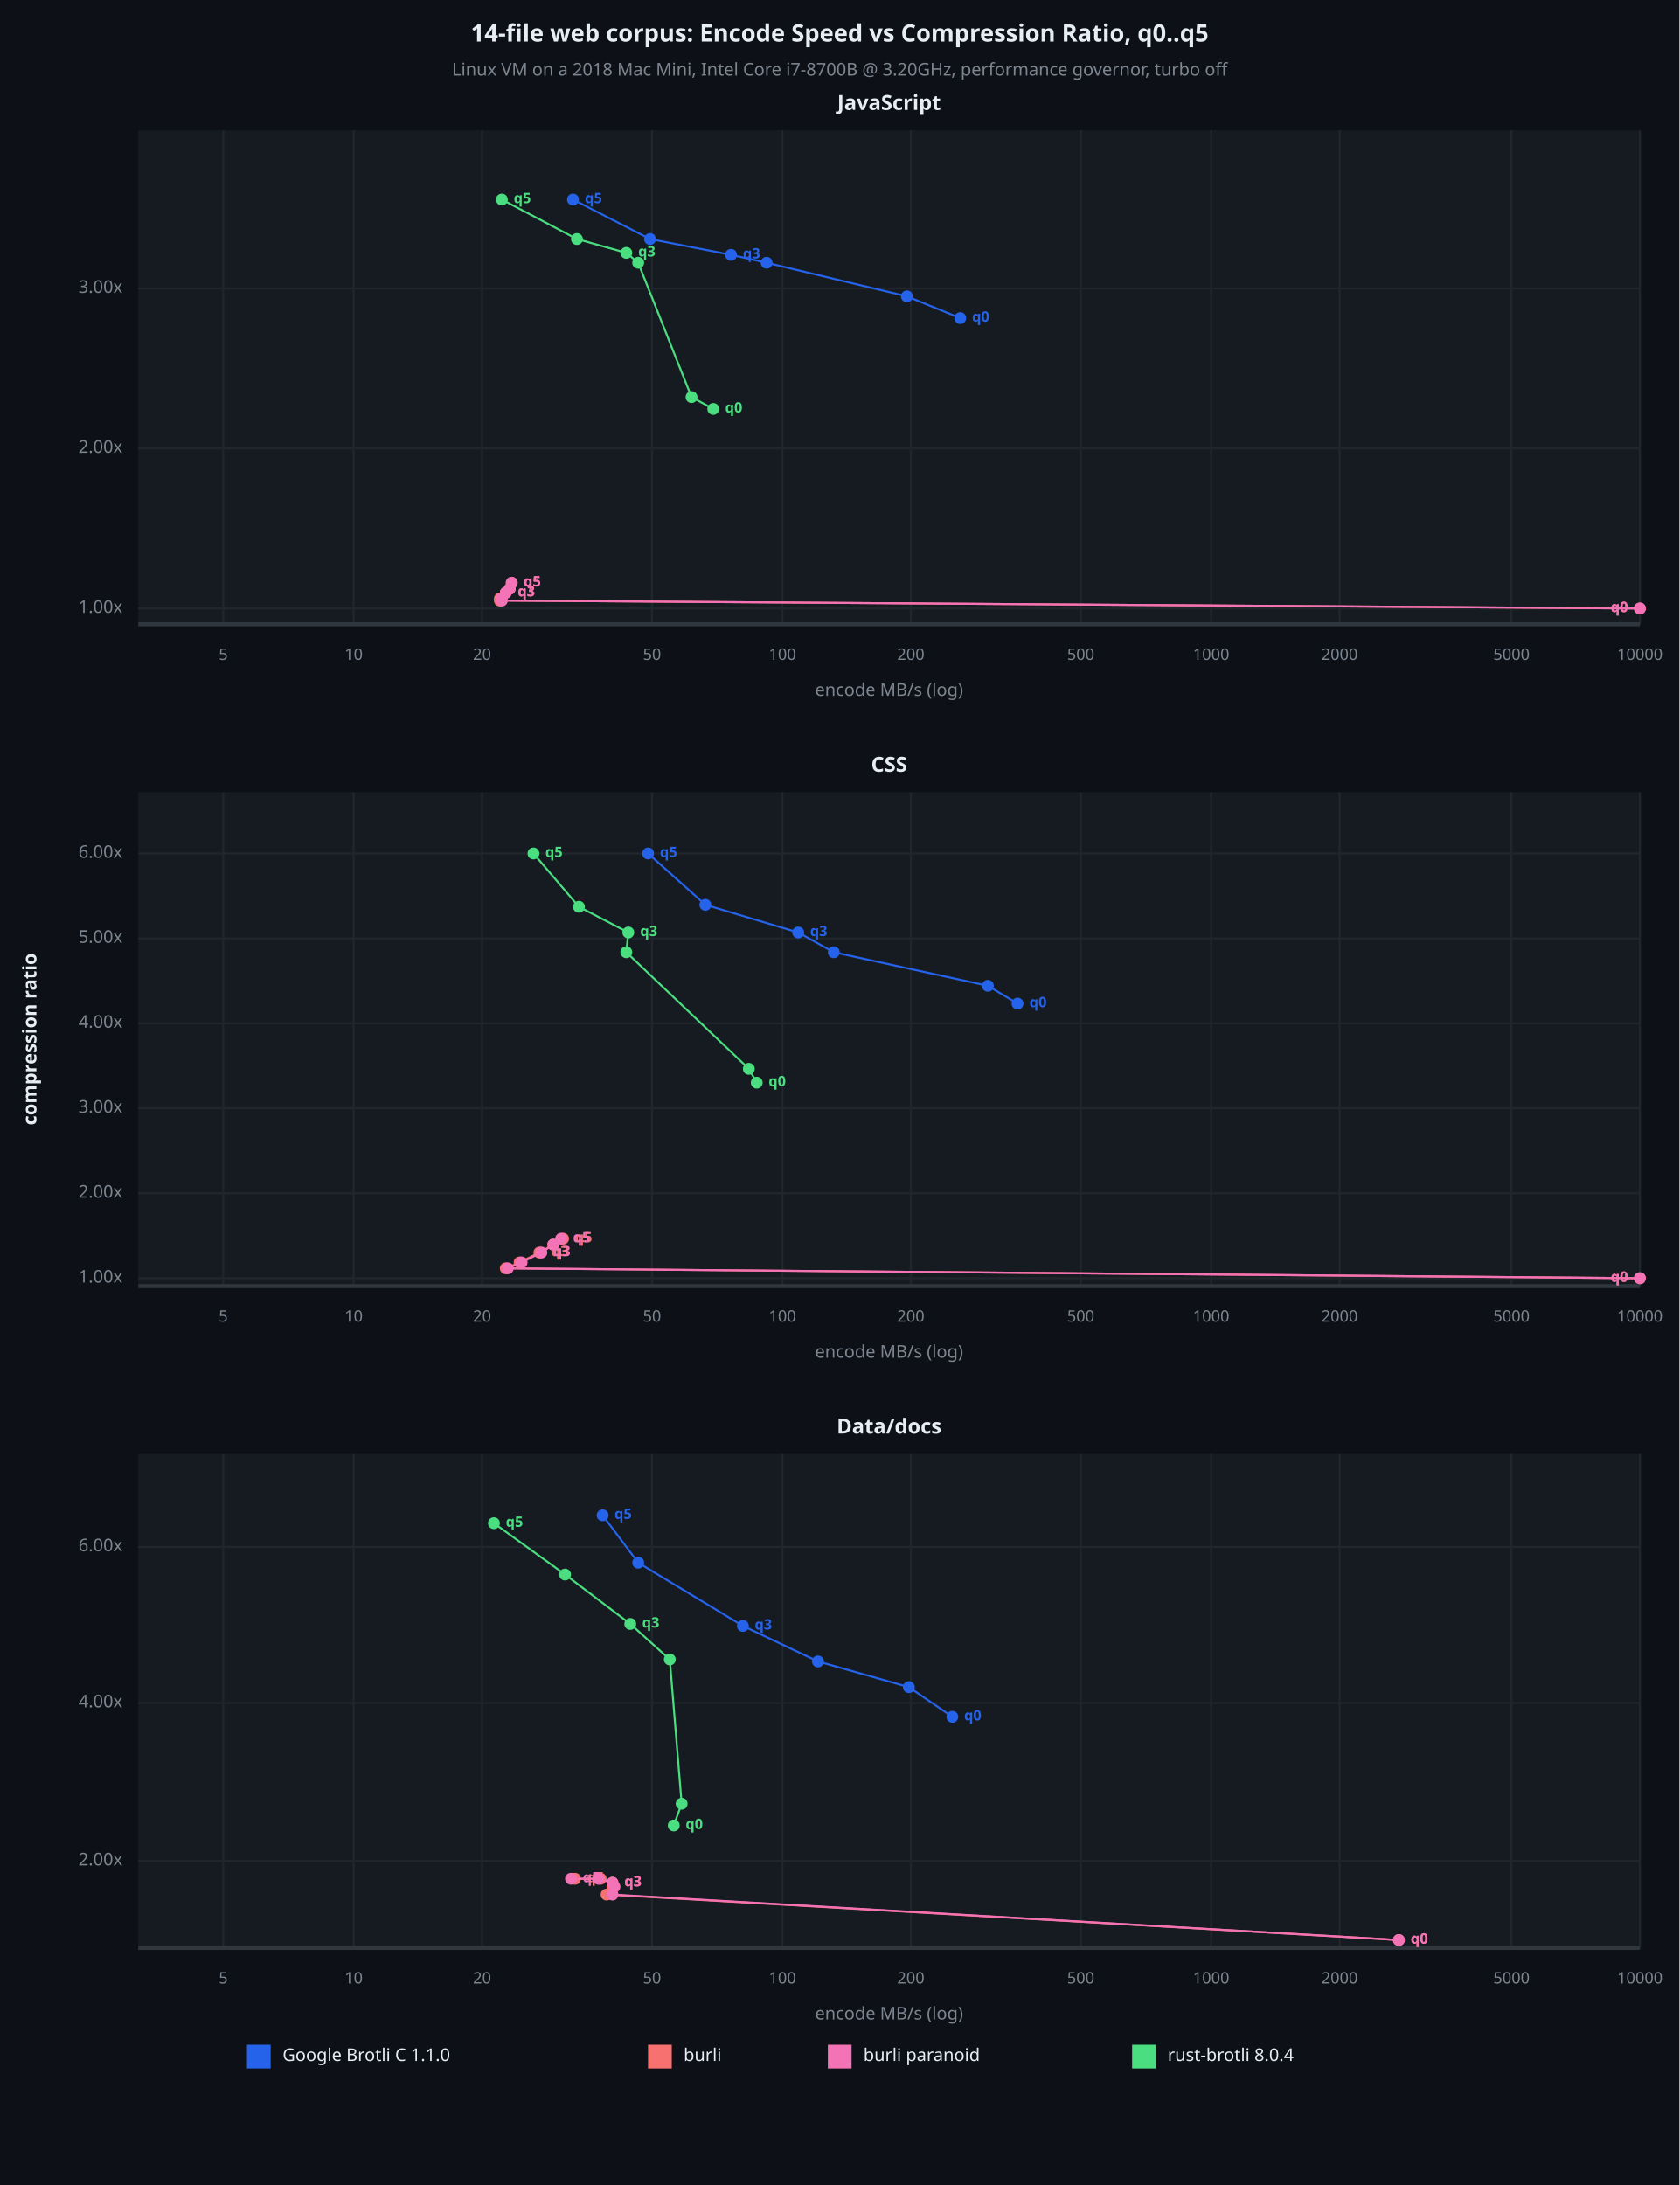
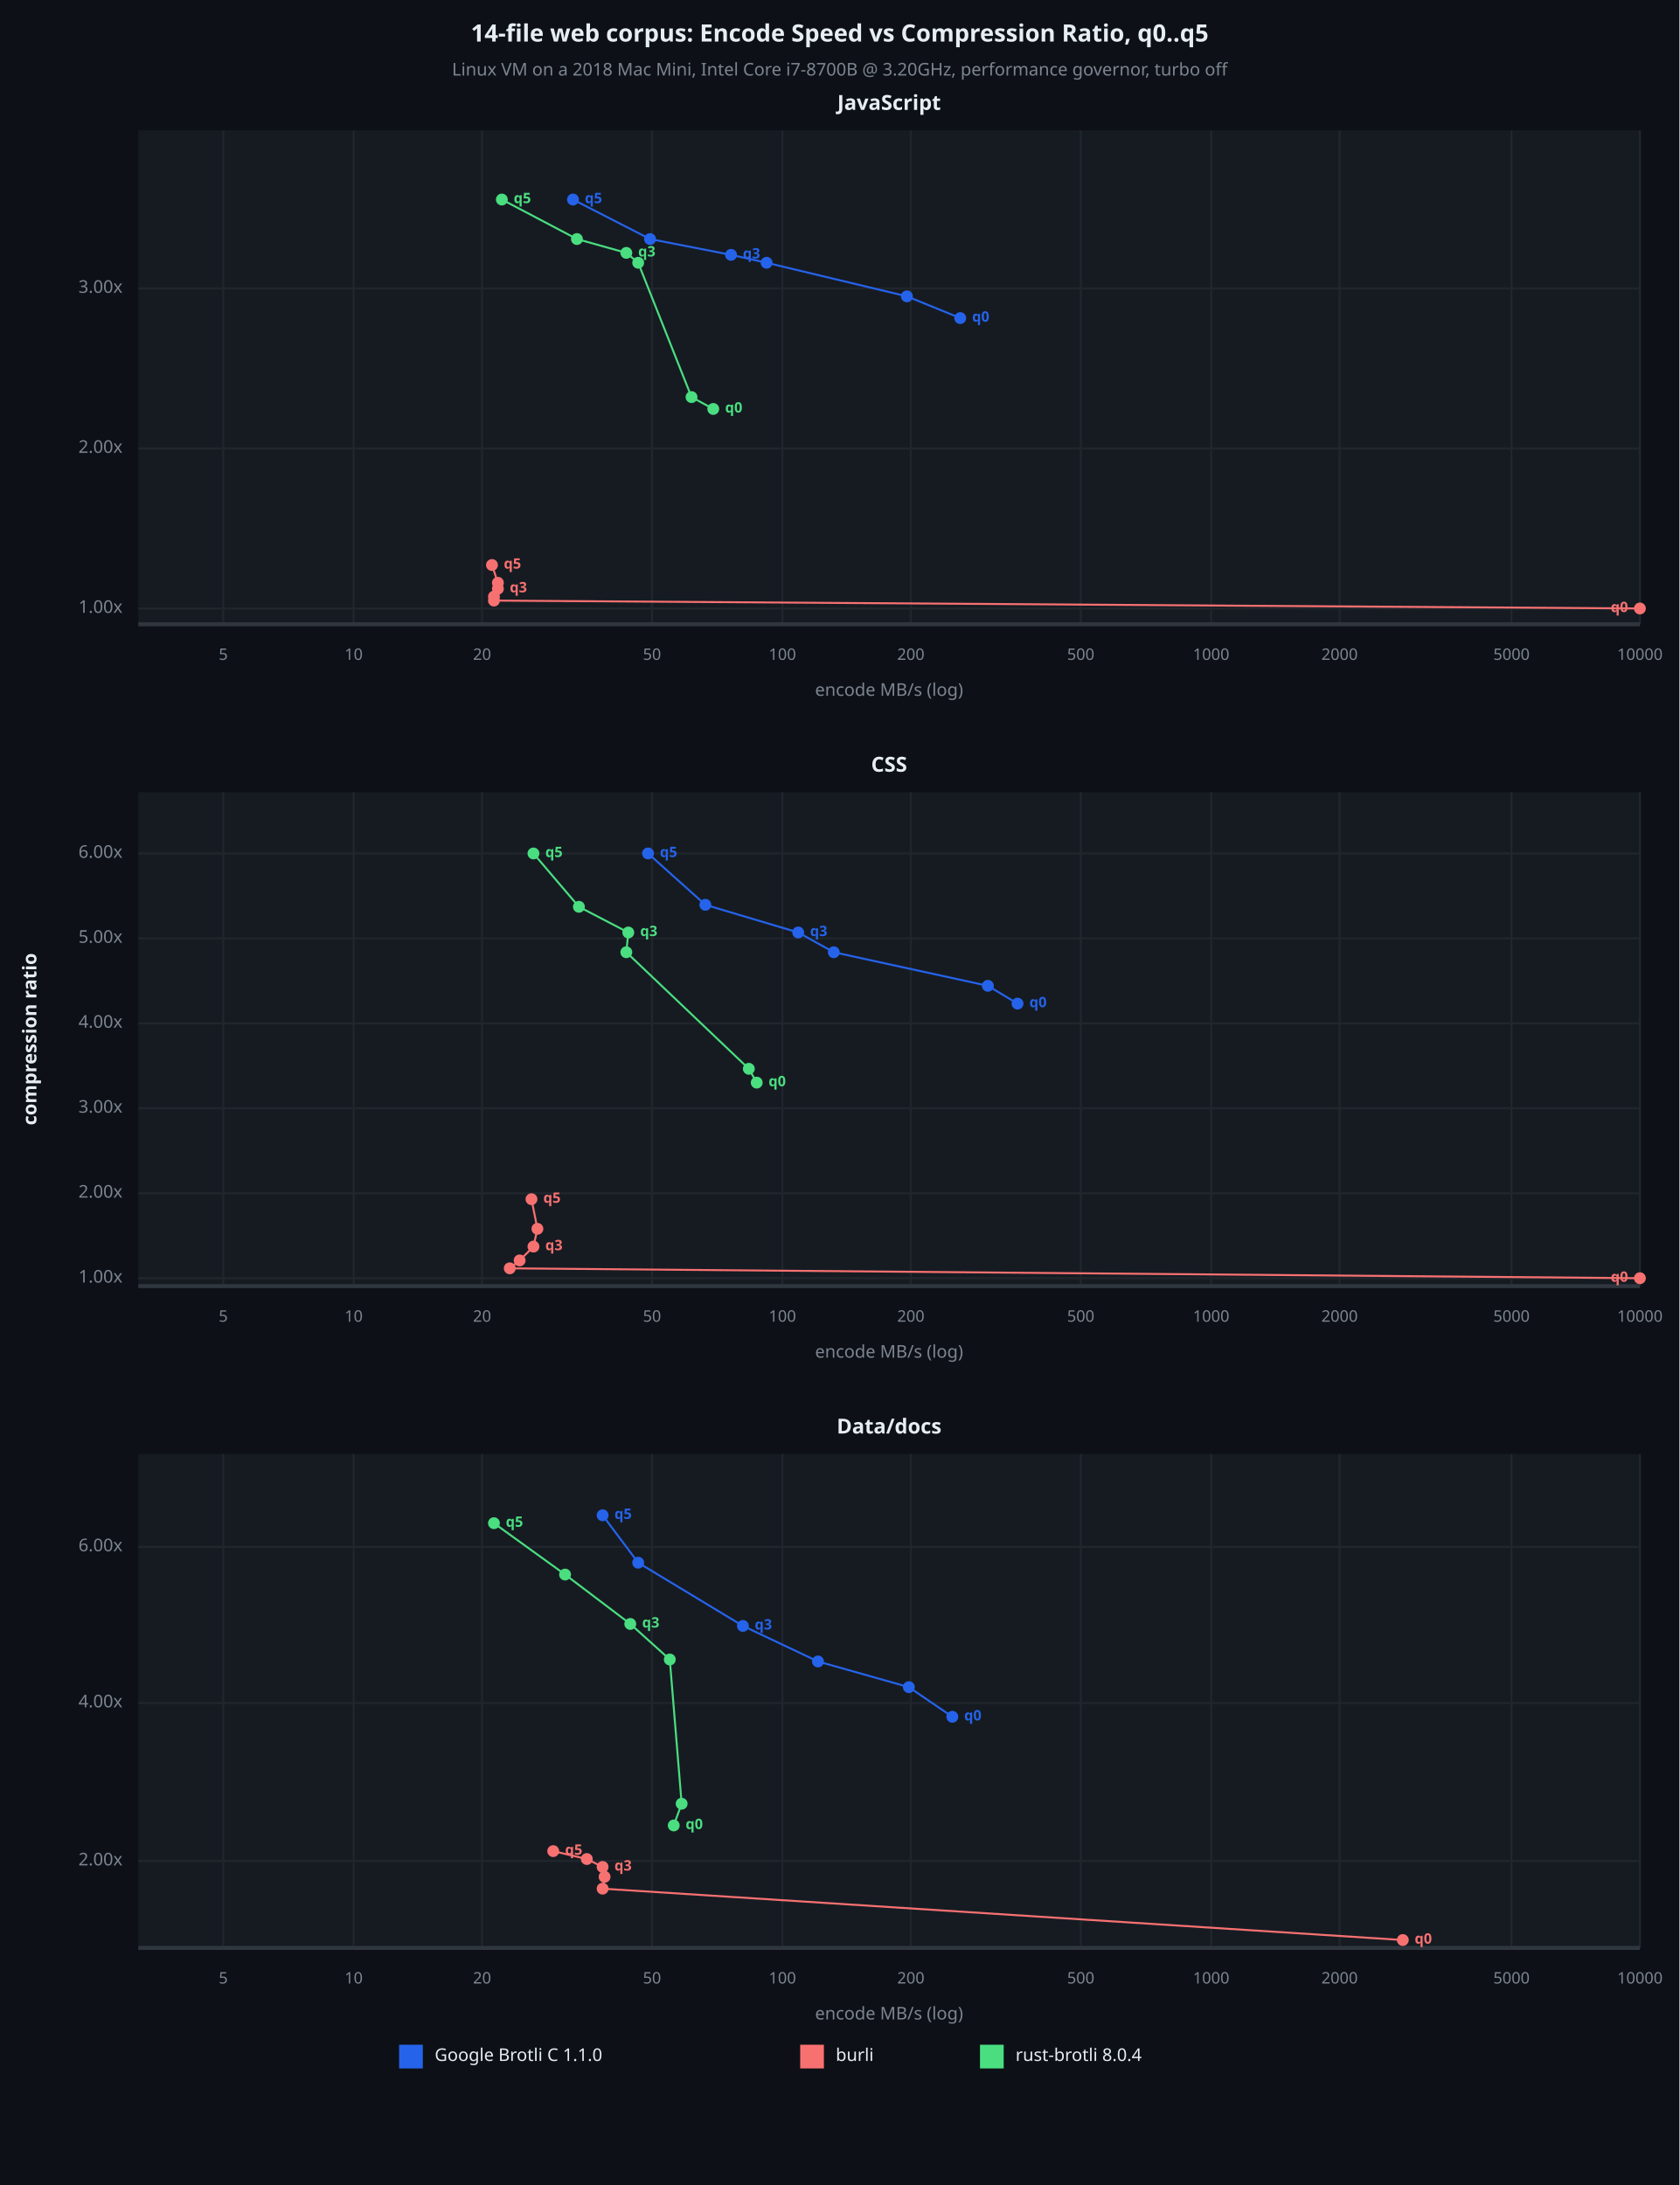
<svg xmlns="http://www.w3.org/2000/svg" viewBox="0 0 850 1106" font-family="system-ui, -apple-system, sans-serif">
  <rect x="0" y="0" width="850" height="1106" opacity="1" fill="#0D1117" stroke="none" />
  <text x="425" y="18" dy="0.5ex" text-anchor="middle" font-family="sans-serif" font-size="12.097" opacity="1" fill="#E6EDF3" font-weight="bold">
14-file web corpus: Encode Speed vs Compression Ratio, q0..q5
</text>
  <text x="425" y="36" dy="0.5ex" text-anchor="middle" font-family="sans-serif" font-size="8.871" opacity="1" fill="#7D8590">
Linux VM on a 2018 Mac Mini, Intel Core i7-8700B @ 3.20GHz, performance governor, turbo off
</text>
  <rect x="70" y="66" width="760" height="250" opacity="1" fill="#161B22" stroke="none" />
  <text x="450" y="53" dy="0.5ex" text-anchor="middle" font-family="sans-serif" font-size="10.484" opacity="1" fill="#E6EDF3" font-weight="bold">
JavaScript
</text>
  <polyline fill="none" opacity="1" stroke="#21262D" stroke-width="1" points="113,66 113,316 " />
  <text x="113" y="332" dy="0.5ex" text-anchor="middle" font-family="sans-serif" font-size="8.065" opacity="1" fill="#7D8590">
5
</text>
  <polyline fill="none" opacity="1" stroke="#21262D" stroke-width="1" points="179,66 179,316 " />
  <text x="179" y="332" dy="0.5ex" text-anchor="middle" font-family="sans-serif" font-size="8.065" opacity="1" fill="#7D8590">
10
</text>
  <polyline fill="none" opacity="1" stroke="#21262D" stroke-width="1" points="244,66 244,316 " />
  <text x="244" y="332" dy="0.5ex" text-anchor="middle" font-family="sans-serif" font-size="8.065" opacity="1" fill="#7D8590">
20
</text>
  <polyline fill="none" opacity="1" stroke="#21262D" stroke-width="1" points="330,66 330,316 " />
  <text x="330" y="332" dy="0.5ex" text-anchor="middle" font-family="sans-serif" font-size="8.065" opacity="1" fill="#7D8590">
50
</text>
  <polyline fill="none" opacity="1" stroke="#21262D" stroke-width="1" points="396,66 396,316 " />
  <text x="396" y="332" dy="0.5ex" text-anchor="middle" font-family="sans-serif" font-size="8.065" opacity="1" fill="#7D8590">
100
</text>
  <polyline fill="none" opacity="1" stroke="#21262D" stroke-width="1" points="461,66 461,316 " />
  <text x="461" y="332" dy="0.5ex" text-anchor="middle" font-family="sans-serif" font-size="8.065" opacity="1" fill="#7D8590">
200
</text>
  <polyline fill="none" opacity="1" stroke="#21262D" stroke-width="1" points="547,66 547,316 " />
  <text x="547" y="332" dy="0.5ex" text-anchor="middle" font-family="sans-serif" font-size="8.065" opacity="1" fill="#7D8590">
500
</text>
  <polyline fill="none" opacity="1" stroke="#21262D" stroke-width="1" points="613,66 613,316 " />
  <text x="613" y="332" dy="0.5ex" text-anchor="middle" font-family="sans-serif" font-size="8.065" opacity="1" fill="#7D8590">
1000
</text>
  <polyline fill="none" opacity="1" stroke="#21262D" stroke-width="1" points="678,66 678,316 " />
  <text x="678" y="332" dy="0.5ex" text-anchor="middle" font-family="sans-serif" font-size="8.065" opacity="1" fill="#7D8590">
2000
</text>
  <polyline fill="none" opacity="1" stroke="#21262D" stroke-width="1" points="765,66 765,316 " />
  <text x="765" y="332" dy="0.5ex" text-anchor="middle" font-family="sans-serif" font-size="8.065" opacity="1" fill="#7D8590">
5000
</text>
  <polyline fill="none" opacity="1" stroke="#21262D" stroke-width="1" points="830,66 830,316 " />
  <text x="830" y="332" dy="0.5ex" text-anchor="middle" font-family="sans-serif" font-size="8.065" opacity="1" fill="#7D8590">
10000
</text>
  <polyline fill="none" opacity="1" stroke="#21262D" stroke-width="1" points="70,308 830,308 " />
  <text x="62" y="308" dy="0.5ex" text-anchor="end" font-family="sans-serif" font-size="8.871" opacity="1" fill="#7D8590">
1.00x
</text>
  <polyline fill="none" opacity="1" stroke="#21262D" stroke-width="1" points="70,227 830,227 " />
  <text x="62" y="227" dy="0.5ex" text-anchor="end" font-family="sans-serif" font-size="8.871" opacity="1" fill="#7D8590">
2.00x
</text>
  <polyline fill="none" opacity="1" stroke="#21262D" stroke-width="1" points="70,146 830,146 " />
  <text x="62" y="146" dy="0.5ex" text-anchor="end" font-family="sans-serif" font-size="8.871" opacity="1" fill="#7D8590">
3.00x
</text>
  <polyline fill="none" opacity="1" stroke="#30363D" stroke-width="2" points="70,316 830,316 " />
  <polyline fill="none" opacity="1" stroke="#2563EB" stroke-width="1" points="486,161 459,150 388,133 370,129 329,121 290,101 " />
  <circle cx="486" cy="161" r="3" opacity="1" fill="#2563EB" stroke="none" stroke-width="1" />
  <text x="492" y="161" dy="0.5ex" text-anchor="start" font-family="sans-serif" font-size="7.258" opacity="1" fill="#2563EB" font-weight="bold">
q0
</text>
  <circle cx="459" cy="150" r="3" opacity="1" fill="#2563EB" stroke="none" stroke-width="1" />
  <circle cx="388" cy="133" r="3" opacity="1" fill="#2563EB" stroke="none" stroke-width="1" />
  <circle cx="370" cy="129" r="3" opacity="1" fill="#2563EB" stroke="none" stroke-width="1" />
  <text x="376" y="129" dy="0.5ex" text-anchor="start" font-family="sans-serif" font-size="7.258" opacity="1" fill="#2563EB" font-weight="bold">
q3
</text>
  <circle cx="329" cy="121" r="3" opacity="1" fill="#2563EB" stroke="none" stroke-width="1" />
  <circle cx="290" cy="101" r="3" opacity="1" fill="#2563EB" stroke="none" stroke-width="1" />
  <text x="296" y="101" dy="0.5ex" text-anchor="start" font-family="sans-serif" font-size="7.258" opacity="1" fill="#2563EB" font-weight="bold">
q5
</text>
-   <polyline fill="none" opacity="1" stroke="#F87171" stroke-width="1" points="830,308 253,304 253,303 256,300 258,298 259,295 " />
+   <polyline fill="none" opacity="1" stroke="#F87171" stroke-width="1" points="830,308 250,304 250,302 252,298 252,295 249,286 " />
  <circle cx="830" cy="308" r="3" opacity="1" fill="#F87171" stroke="none" stroke-width="1" />
  <text x="824" y="308" dy="0.5ex" text-anchor="end" font-family="sans-serif" font-size="7.258" opacity="1" fill="#F87171" font-weight="bold">
q0
</text>
-   <circle cx="253" cy="304" r="3" opacity="1" fill="#F87171" stroke="none" stroke-width="1" />
-   <circle cx="253" cy="303" r="3" opacity="1" fill="#F87171" stroke="none" stroke-width="1" />
-   <circle cx="256" cy="300" r="3" opacity="1" fill="#F87171" stroke="none" stroke-width="1" />
-   <text x="262" y="300" dy="0.5ex" text-anchor="start" font-family="sans-serif" font-size="7.258" opacity="1" fill="#F87171" font-weight="bold">
- q3
- </text>
-   <circle cx="258" cy="298" r="3" opacity="1" fill="#F87171" stroke="none" stroke-width="1" />
-   <circle cx="259" cy="295" r="3" opacity="1" fill="#F87171" stroke="none" stroke-width="1" />
-   <text x="265" y="295" dy="0.5ex" text-anchor="start" font-family="sans-serif" font-size="7.258" opacity="1" fill="#F87171" font-weight="bold">
- q5
- </text>
-   <polyline fill="none" opacity="1" stroke="#F472B6" stroke-width="1" points="830,308 254,304 254,303 256,300 258,298 259,295 " />
-   <circle cx="830" cy="308" r="3" opacity="1" fill="#F472B6" stroke="none" stroke-width="1" />
-   <text x="824" y="308" dy="0.5ex" text-anchor="end" font-family="sans-serif" font-size="7.258" opacity="1" fill="#F472B6" font-weight="bold">
- q0
- </text>
-   <circle cx="254" cy="304" r="3" opacity="1" fill="#F472B6" stroke="none" stroke-width="1" />
-   <circle cx="254" cy="303" r="3" opacity="1" fill="#F472B6" stroke="none" stroke-width="1" />
-   <circle cx="256" cy="300" r="3" opacity="1" fill="#F472B6" stroke="none" stroke-width="1" />
-   <text x="262" y="300" dy="0.5ex" text-anchor="start" font-family="sans-serif" font-size="7.258" opacity="1" fill="#F472B6" font-weight="bold">
- q3
- </text>
-   <circle cx="258" cy="298" r="3" opacity="1" fill="#F472B6" stroke="none" stroke-width="1" />
-   <circle cx="259" cy="295" r="3" opacity="1" fill="#F472B6" stroke="none" stroke-width="1" />
-   <text x="265" y="295" dy="0.5ex" text-anchor="start" font-family="sans-serif" font-size="7.258" opacity="1" fill="#F472B6" font-weight="bold">
+   <circle cx="250" cy="304" r="3" opacity="1" fill="#F87171" stroke="none" stroke-width="1" />
+   <circle cx="250" cy="302" r="3" opacity="1" fill="#F87171" stroke="none" stroke-width="1" />
+   <circle cx="252" cy="298" r="3" opacity="1" fill="#F87171" stroke="none" stroke-width="1" />
+   <text x="258" y="298" dy="0.5ex" text-anchor="start" font-family="sans-serif" font-size="7.258" opacity="1" fill="#F87171" font-weight="bold">
+ q3
+ </text>
+   <circle cx="252" cy="295" r="3" opacity="1" fill="#F87171" stroke="none" stroke-width="1" />
+   <circle cx="249" cy="286" r="3" opacity="1" fill="#F87171" stroke="none" stroke-width="1" />
+   <text x="255" y="286" dy="0.5ex" text-anchor="start" font-family="sans-serif" font-size="7.258" opacity="1" fill="#F87171" font-weight="bold">
q5
</text>
  <polyline fill="none" opacity="1" stroke="#4ADE80" stroke-width="1" points="361,207 350,201 323,133 317,128 292,121 254,101 " />
  <circle cx="361" cy="207" r="3" opacity="1" fill="#4ADE80" stroke="none" stroke-width="1" />
  <text x="367" y="207" dy="0.5ex" text-anchor="start" font-family="sans-serif" font-size="7.258" opacity="1" fill="#4ADE80" font-weight="bold">
q0
</text>
  <circle cx="350" cy="201" r="3" opacity="1" fill="#4ADE80" stroke="none" stroke-width="1" />
  <circle cx="323" cy="133" r="3" opacity="1" fill="#4ADE80" stroke="none" stroke-width="1" />
  <circle cx="317" cy="128" r="3" opacity="1" fill="#4ADE80" stroke="none" stroke-width="1" />
  <text x="323" y="128" dy="0.5ex" text-anchor="start" font-family="sans-serif" font-size="7.258" opacity="1" fill="#4ADE80" font-weight="bold">
q3
</text>
  <circle cx="292" cy="121" r="3" opacity="1" fill="#4ADE80" stroke="none" stroke-width="1" />
  <circle cx="254" cy="101" r="3" opacity="1" fill="#4ADE80" stroke="none" stroke-width="1" />
  <text x="260" y="101" dy="0.5ex" text-anchor="start" font-family="sans-serif" font-size="7.258" opacity="1" fill="#4ADE80" font-weight="bold">
q5
</text>
  <text x="450" y="350" dy="0.5ex" text-anchor="middle" font-family="sans-serif" font-size="8.871" opacity="1" fill="#7D8590">
encode MB/s (log)
</text>
  <rect x="70" y="401" width="760" height="250" opacity="1" fill="#161B22" stroke="none" />
  <text x="450" y="388" dy="0.5ex" text-anchor="middle" font-family="sans-serif" font-size="10.484" opacity="1" fill="#E6EDF3" font-weight="bold">
CSS
</text>
  <polyline fill="none" opacity="1" stroke="#21262D" stroke-width="1" points="113,401 113,651 " />
  <text x="113" y="667" dy="0.5ex" text-anchor="middle" font-family="sans-serif" font-size="8.065" opacity="1" fill="#7D8590">
5
</text>
  <polyline fill="none" opacity="1" stroke="#21262D" stroke-width="1" points="179,401 179,651 " />
  <text x="179" y="667" dy="0.5ex" text-anchor="middle" font-family="sans-serif" font-size="8.065" opacity="1" fill="#7D8590">
10
</text>
  <polyline fill="none" opacity="1" stroke="#21262D" stroke-width="1" points="244,401 244,651 " />
  <text x="244" y="667" dy="0.5ex" text-anchor="middle" font-family="sans-serif" font-size="8.065" opacity="1" fill="#7D8590">
20
</text>
  <polyline fill="none" opacity="1" stroke="#21262D" stroke-width="1" points="330,401 330,651 " />
  <text x="330" y="667" dy="0.5ex" text-anchor="middle" font-family="sans-serif" font-size="8.065" opacity="1" fill="#7D8590">
50
</text>
  <polyline fill="none" opacity="1" stroke="#21262D" stroke-width="1" points="396,401 396,651 " />
  <text x="396" y="667" dy="0.5ex" text-anchor="middle" font-family="sans-serif" font-size="8.065" opacity="1" fill="#7D8590">
100
</text>
  <polyline fill="none" opacity="1" stroke="#21262D" stroke-width="1" points="461,401 461,651 " />
  <text x="461" y="667" dy="0.5ex" text-anchor="middle" font-family="sans-serif" font-size="8.065" opacity="1" fill="#7D8590">
200
</text>
  <polyline fill="none" opacity="1" stroke="#21262D" stroke-width="1" points="547,401 547,651 " />
  <text x="547" y="667" dy="0.5ex" text-anchor="middle" font-family="sans-serif" font-size="8.065" opacity="1" fill="#7D8590">
500
</text>
  <polyline fill="none" opacity="1" stroke="#21262D" stroke-width="1" points="613,401 613,651 " />
  <text x="613" y="667" dy="0.5ex" text-anchor="middle" font-family="sans-serif" font-size="8.065" opacity="1" fill="#7D8590">
1000
</text>
  <polyline fill="none" opacity="1" stroke="#21262D" stroke-width="1" points="678,401 678,651 " />
  <text x="678" y="667" dy="0.5ex" text-anchor="middle" font-family="sans-serif" font-size="8.065" opacity="1" fill="#7D8590">
2000
</text>
  <polyline fill="none" opacity="1" stroke="#21262D" stroke-width="1" points="765,401 765,651 " />
  <text x="765" y="667" dy="0.5ex" text-anchor="middle" font-family="sans-serif" font-size="8.065" opacity="1" fill="#7D8590">
5000
</text>
  <polyline fill="none" opacity="1" stroke="#21262D" stroke-width="1" points="830,401 830,651 " />
  <text x="830" y="667" dy="0.5ex" text-anchor="middle" font-family="sans-serif" font-size="8.065" opacity="1" fill="#7D8590">
10000
</text>
  <polyline fill="none" opacity="1" stroke="#21262D" stroke-width="1" points="70,647 830,647 " />
  <text x="62" y="647" dy="0.5ex" text-anchor="end" font-family="sans-serif" font-size="8.871" opacity="1" fill="#7D8590">
1.00x
</text>
  <polyline fill="none" opacity="1" stroke="#21262D" stroke-width="1" points="70,604 830,604 " />
  <text x="62" y="604" dy="0.5ex" text-anchor="end" font-family="sans-serif" font-size="8.871" opacity="1" fill="#7D8590">
2.00x
</text>
  <polyline fill="none" opacity="1" stroke="#21262D" stroke-width="1" points="70,561 830,561 " />
  <text x="62" y="561" dy="0.5ex" text-anchor="end" font-family="sans-serif" font-size="8.871" opacity="1" fill="#7D8590">
3.00x
</text>
  <polyline fill="none" opacity="1" stroke="#21262D" stroke-width="1" points="70,518 830,518 " />
  <text x="62" y="518" dy="0.5ex" text-anchor="end" font-family="sans-serif" font-size="8.871" opacity="1" fill="#7D8590">
4.00x
</text>
  <polyline fill="none" opacity="1" stroke="#21262D" stroke-width="1" points="70,475 830,475 " />
  <text x="62" y="475" dy="0.5ex" text-anchor="end" font-family="sans-serif" font-size="8.871" opacity="1" fill="#7D8590">
5.00x
</text>
  <polyline fill="none" opacity="1" stroke="#21262D" stroke-width="1" points="70,432 830,432 " />
  <text x="62" y="432" dy="0.5ex" text-anchor="end" font-family="sans-serif" font-size="8.871" opacity="1" fill="#7D8590">
6.00x
</text>
  <polyline fill="none" opacity="1" stroke="#30363D" stroke-width="2" points="70,651 830,651 " />
  <polyline fill="none" opacity="1" stroke="#2563EB" stroke-width="1" points="515,508 500,499 422,482 404,472 357,458 328,432 " />
  <circle cx="515" cy="508" r="3" opacity="1" fill="#2563EB" stroke="none" stroke-width="1" />
  <text x="521" y="508" dy="0.5ex" text-anchor="start" font-family="sans-serif" font-size="7.258" opacity="1" fill="#2563EB" font-weight="bold">
q0
</text>
  <circle cx="500" cy="499" r="3" opacity="1" fill="#2563EB" stroke="none" stroke-width="1" />
  <circle cx="422" cy="482" r="3" opacity="1" fill="#2563EB" stroke="none" stroke-width="1" />
  <circle cx="404" cy="472" r="3" opacity="1" fill="#2563EB" stroke="none" stroke-width="1" />
  <text x="410" y="472" dy="0.5ex" text-anchor="start" font-family="sans-serif" font-size="7.258" opacity="1" fill="#2563EB" font-weight="bold">
q3
</text>
  <circle cx="357" cy="458" r="3" opacity="1" fill="#2563EB" stroke="none" stroke-width="1" />
  <circle cx="328" cy="432" r="3" opacity="1" fill="#2563EB" stroke="none" stroke-width="1" />
  <text x="334" y="432" dy="0.5ex" text-anchor="start" font-family="sans-serif" font-size="7.258" opacity="1" fill="#2563EB" font-weight="bold">
q5
</text>
-   <polyline fill="none" opacity="1" stroke="#F87171" stroke-width="1" points="830,647 256,642 263,639 273,634 280,630 285,627 " />
+   <polyline fill="none" opacity="1" stroke="#F87171" stroke-width="1" points="830,647 258,642 263,638 270,631 272,622 269,607 " />
  <circle cx="830" cy="647" r="3" opacity="1" fill="#F87171" stroke="none" stroke-width="1" />
  <text x="824" y="647" dy="0.5ex" text-anchor="end" font-family="sans-serif" font-size="7.258" opacity="1" fill="#F87171" font-weight="bold">
q0
</text>
-   <circle cx="256" cy="642" r="3" opacity="1" fill="#F87171" stroke="none" stroke-width="1" />
-   <circle cx="263" cy="639" r="3" opacity="1" fill="#F87171" stroke="none" stroke-width="1" />
-   <circle cx="273" cy="634" r="3" opacity="1" fill="#F87171" stroke="none" stroke-width="1" />
-   <text x="279" y="634" dy="0.5ex" text-anchor="start" font-family="sans-serif" font-size="7.258" opacity="1" fill="#F87171" font-weight="bold">
- q3
- </text>
-   <circle cx="280" cy="630" r="3" opacity="1" fill="#F87171" stroke="none" stroke-width="1" />
-   <circle cx="285" cy="627" r="3" opacity="1" fill="#F87171" stroke="none" stroke-width="1" />
-   <text x="291" y="627" dy="0.5ex" text-anchor="start" font-family="sans-serif" font-size="7.258" opacity="1" fill="#F87171" font-weight="bold">
- q5
- </text>
-   <polyline fill="none" opacity="1" stroke="#F472B6" stroke-width="1" points="830,647 257,642 264,639 274,634 280,630 284,627 " />
-   <circle cx="830" cy="647" r="3" opacity="1" fill="#F472B6" stroke="none" stroke-width="1" />
-   <text x="824" y="647" dy="0.5ex" text-anchor="end" font-family="sans-serif" font-size="7.258" opacity="1" fill="#F472B6" font-weight="bold">
- q0
- </text>
-   <circle cx="257" cy="642" r="3" opacity="1" fill="#F472B6" stroke="none" stroke-width="1" />
-   <circle cx="264" cy="639" r="3" opacity="1" fill="#F472B6" stroke="none" stroke-width="1" />
-   <circle cx="274" cy="634" r="3" opacity="1" fill="#F472B6" stroke="none" stroke-width="1" />
-   <text x="280" y="634" dy="0.5ex" text-anchor="start" font-family="sans-serif" font-size="7.258" opacity="1" fill="#F472B6" font-weight="bold">
- q3
- </text>
-   <circle cx="280" cy="630" r="3" opacity="1" fill="#F472B6" stroke="none" stroke-width="1" />
-   <circle cx="284" cy="627" r="3" opacity="1" fill="#F472B6" stroke="none" stroke-width="1" />
-   <text x="290" y="627" dy="0.5ex" text-anchor="start" font-family="sans-serif" font-size="7.258" opacity="1" fill="#F472B6" font-weight="bold">
+   <circle cx="258" cy="642" r="3" opacity="1" fill="#F87171" stroke="none" stroke-width="1" />
+   <circle cx="263" cy="638" r="3" opacity="1" fill="#F87171" stroke="none" stroke-width="1" />
+   <circle cx="270" cy="631" r="3" opacity="1" fill="#F87171" stroke="none" stroke-width="1" />
+   <text x="276" y="631" dy="0.5ex" text-anchor="start" font-family="sans-serif" font-size="7.258" opacity="1" fill="#F87171" font-weight="bold">
+ q3
+ </text>
+   <circle cx="272" cy="622" r="3" opacity="1" fill="#F87171" stroke="none" stroke-width="1" />
+   <circle cx="269" cy="607" r="3" opacity="1" fill="#F87171" stroke="none" stroke-width="1" />
+   <text x="275" y="607" dy="0.5ex" text-anchor="start" font-family="sans-serif" font-size="7.258" opacity="1" fill="#F87171" font-weight="bold">
q5
</text>
  <polyline fill="none" opacity="1" stroke="#4ADE80" stroke-width="1" points="383,548 379,541 317,482 318,472 293,459 270,432 " />
  <circle cx="383" cy="548" r="3" opacity="1" fill="#4ADE80" stroke="none" stroke-width="1" />
  <text x="389" y="548" dy="0.5ex" text-anchor="start" font-family="sans-serif" font-size="7.258" opacity="1" fill="#4ADE80" font-weight="bold">
q0
</text>
  <circle cx="379" cy="541" r="3" opacity="1" fill="#4ADE80" stroke="none" stroke-width="1" />
  <circle cx="317" cy="482" r="3" opacity="1" fill="#4ADE80" stroke="none" stroke-width="1" />
  <circle cx="318" cy="472" r="3" opacity="1" fill="#4ADE80" stroke="none" stroke-width="1" />
  <text x="324" y="472" dy="0.5ex" text-anchor="start" font-family="sans-serif" font-size="7.258" opacity="1" fill="#4ADE80" font-weight="bold">
q3
</text>
  <circle cx="293" cy="459" r="3" opacity="1" fill="#4ADE80" stroke="none" stroke-width="1" />
  <circle cx="270" cy="432" r="3" opacity="1" fill="#4ADE80" stroke="none" stroke-width="1" />
  <text x="276" y="432" dy="0.5ex" text-anchor="start" font-family="sans-serif" font-size="7.258" opacity="1" fill="#4ADE80" font-weight="bold">
q5
</text>
  <text x="450" y="685" dy="0.5ex" text-anchor="middle" font-family="sans-serif" font-size="8.871" opacity="1" fill="#7D8590">
encode MB/s (log)
</text>
  <rect x="70" y="736" width="760" height="250" opacity="1" fill="#161B22" stroke="none" />
  <text x="450" y="723" dy="0.5ex" text-anchor="middle" font-family="sans-serif" font-size="10.484" opacity="1" fill="#E6EDF3" font-weight="bold">
Data/docs
</text>
  <polyline fill="none" opacity="1" stroke="#21262D" stroke-width="1" points="113,736 113,986 " />
  <text x="113" y="1002" dy="0.5ex" text-anchor="middle" font-family="sans-serif" font-size="8.065" opacity="1" fill="#7D8590">
5
</text>
  <polyline fill="none" opacity="1" stroke="#21262D" stroke-width="1" points="179,736 179,986 " />
  <text x="179" y="1002" dy="0.5ex" text-anchor="middle" font-family="sans-serif" font-size="8.065" opacity="1" fill="#7D8590">
10
</text>
  <polyline fill="none" opacity="1" stroke="#21262D" stroke-width="1" points="244,736 244,986 " />
  <text x="244" y="1002" dy="0.5ex" text-anchor="middle" font-family="sans-serif" font-size="8.065" opacity="1" fill="#7D8590">
20
</text>
  <polyline fill="none" opacity="1" stroke="#21262D" stroke-width="1" points="330,736 330,986 " />
  <text x="330" y="1002" dy="0.5ex" text-anchor="middle" font-family="sans-serif" font-size="8.065" opacity="1" fill="#7D8590">
50
</text>
  <polyline fill="none" opacity="1" stroke="#21262D" stroke-width="1" points="396,736 396,986 " />
  <text x="396" y="1002" dy="0.5ex" text-anchor="middle" font-family="sans-serif" font-size="8.065" opacity="1" fill="#7D8590">
100
</text>
  <polyline fill="none" opacity="1" stroke="#21262D" stroke-width="1" points="461,736 461,986 " />
  <text x="461" y="1002" dy="0.5ex" text-anchor="middle" font-family="sans-serif" font-size="8.065" opacity="1" fill="#7D8590">
200
</text>
  <polyline fill="none" opacity="1" stroke="#21262D" stroke-width="1" points="547,736 547,986 " />
  <text x="547" y="1002" dy="0.5ex" text-anchor="middle" font-family="sans-serif" font-size="8.065" opacity="1" fill="#7D8590">
500
</text>
  <polyline fill="none" opacity="1" stroke="#21262D" stroke-width="1" points="613,736 613,986 " />
  <text x="613" y="1002" dy="0.5ex" text-anchor="middle" font-family="sans-serif" font-size="8.065" opacity="1" fill="#7D8590">
1000
</text>
  <polyline fill="none" opacity="1" stroke="#21262D" stroke-width="1" points="678,736 678,986 " />
  <text x="678" y="1002" dy="0.5ex" text-anchor="middle" font-family="sans-serif" font-size="8.065" opacity="1" fill="#7D8590">
2000
</text>
  <polyline fill="none" opacity="1" stroke="#21262D" stroke-width="1" points="765,736 765,986 " />
  <text x="765" y="1002" dy="0.5ex" text-anchor="middle" font-family="sans-serif" font-size="8.065" opacity="1" fill="#7D8590">
5000
</text>
  <polyline fill="none" opacity="1" stroke="#21262D" stroke-width="1" points="830,736 830,986 " />
  <text x="830" y="1002" dy="0.5ex" text-anchor="middle" font-family="sans-serif" font-size="8.065" opacity="1" fill="#7D8590">
10000
</text>
  <polyline fill="none" opacity="1" stroke="#21262D" stroke-width="1" points="70,942 830,942 " />
  <text x="62" y="942" dy="0.5ex" text-anchor="end" font-family="sans-serif" font-size="8.871" opacity="1" fill="#7D8590">
2.00x
</text>
  <polyline fill="none" opacity="1" stroke="#21262D" stroke-width="1" points="70,862 830,862 " />
  <text x="62" y="862" dy="0.5ex" text-anchor="end" font-family="sans-serif" font-size="8.871" opacity="1" fill="#7D8590">
4.00x
</text>
  <polyline fill="none" opacity="1" stroke="#21262D" stroke-width="1" points="70,783 830,783 " />
  <text x="62" y="783" dy="0.5ex" text-anchor="end" font-family="sans-serif" font-size="8.871" opacity="1" fill="#7D8590">
6.00x
</text>
  <polyline fill="none" opacity="1" stroke="#30363D" stroke-width="2" points="70,986 830,986 " />
  <polyline fill="none" opacity="1" stroke="#2563EB" stroke-width="1" points="482,869 460,854 414,841 376,823 323,791 305,767 " />
  <circle cx="482" cy="869" r="3" opacity="1" fill="#2563EB" stroke="none" stroke-width="1" />
  <text x="488" y="869" dy="0.5ex" text-anchor="start" font-family="sans-serif" font-size="7.258" opacity="1" fill="#2563EB" font-weight="bold">
q0
</text>
  <circle cx="460" cy="854" r="3" opacity="1" fill="#2563EB" stroke="none" stroke-width="1" />
  <circle cx="414" cy="841" r="3" opacity="1" fill="#2563EB" stroke="none" stroke-width="1" />
  <circle cx="376" cy="823" r="3" opacity="1" fill="#2563EB" stroke="none" stroke-width="1" />
  <text x="382" y="823" dy="0.5ex" text-anchor="start" font-family="sans-serif" font-size="7.258" opacity="1" fill="#2563EB" font-weight="bold">
q3
</text>
  <circle cx="323" cy="791" r="3" opacity="1" fill="#2563EB" stroke="none" stroke-width="1" />
  <circle cx="305" cy="767" r="3" opacity="1" fill="#2563EB" stroke="none" stroke-width="1" />
  <text x="311" y="767" dy="0.5ex" text-anchor="start" font-family="sans-serif" font-size="7.258" opacity="1" fill="#2563EB" font-weight="bold">
q5
</text>
-   <polyline fill="none" opacity="1" stroke="#F87171" stroke-width="1" points="708,982 307,959 310,955 310,953 304,951 291,951 " />
-   <circle cx="708" cy="982" r="3" opacity="1" fill="#F87171" stroke="none" stroke-width="1" />
-   <text x="714" y="982" dy="0.5ex" text-anchor="start" font-family="sans-serif" font-size="7.258" opacity="1" fill="#F87171" font-weight="bold">
- q0
- </text>
-   <circle cx="307" cy="959" r="3" opacity="1" fill="#F87171" stroke="none" stroke-width="1" />
-   <circle cx="310" cy="955" r="3" opacity="1" fill="#F87171" stroke="none" stroke-width="1" />
-   <circle cx="310" cy="953" r="3" opacity="1" fill="#F87171" stroke="none" stroke-width="1" />
-   <text x="316" y="953" dy="0.5ex" text-anchor="start" font-family="sans-serif" font-size="7.258" opacity="1" fill="#F87171" font-weight="bold">
- q3
- </text>
-   <circle cx="304" cy="951" r="3" opacity="1" fill="#F87171" stroke="none" stroke-width="1" />
-   <circle cx="291" cy="951" r="3" opacity="1" fill="#F87171" stroke="none" stroke-width="1" />
-   <text x="297" y="951" dy="0.5ex" text-anchor="start" font-family="sans-serif" font-size="7.258" opacity="1" fill="#F87171" font-weight="bold">
- q5
- </text>
-   <polyline fill="none" opacity="1" stroke="#F472B6" stroke-width="1" points="708,982 310,959 311,955 310,953 303,951 289,951 " />
-   <circle cx="708" cy="982" r="3" opacity="1" fill="#F472B6" stroke="none" stroke-width="1" />
-   <text x="714" y="982" dy="0.5ex" text-anchor="start" font-family="sans-serif" font-size="7.258" opacity="1" fill="#F472B6" font-weight="bold">
- q0
- </text>
-   <circle cx="310" cy="959" r="3" opacity="1" fill="#F472B6" stroke="none" stroke-width="1" />
-   <circle cx="311" cy="955" r="3" opacity="1" fill="#F472B6" stroke="none" stroke-width="1" />
-   <circle cx="310" cy="953" r="3" opacity="1" fill="#F472B6" stroke="none" stroke-width="1" />
-   <text x="316" y="953" dy="0.5ex" text-anchor="start" font-family="sans-serif" font-size="7.258" opacity="1" fill="#F472B6" font-weight="bold">
- q3
- </text>
-   <circle cx="303" cy="951" r="3" opacity="1" fill="#F472B6" stroke="none" stroke-width="1" />
-   <circle cx="289" cy="951" r="3" opacity="1" fill="#F472B6" stroke="none" stroke-width="1" />
-   <text x="295" y="951" dy="0.5ex" text-anchor="start" font-family="sans-serif" font-size="7.258" opacity="1" fill="#F472B6" font-weight="bold">
+   <polyline fill="none" opacity="1" stroke="#F87171" stroke-width="1" points="710,982 305,956 306,950 305,945 297,941 280,937 " />
+   <circle cx="710" cy="982" r="3" opacity="1" fill="#F87171" stroke="none" stroke-width="1" />
+   <text x="716" y="982" dy="0.5ex" text-anchor="start" font-family="sans-serif" font-size="7.258" opacity="1" fill="#F87171" font-weight="bold">
+ q0
+ </text>
+   <circle cx="305" cy="956" r="3" opacity="1" fill="#F87171" stroke="none" stroke-width="1" />
+   <circle cx="306" cy="950" r="3" opacity="1" fill="#F87171" stroke="none" stroke-width="1" />
+   <circle cx="305" cy="945" r="3" opacity="1" fill="#F87171" stroke="none" stroke-width="1" />
+   <text x="311" y="945" dy="0.5ex" text-anchor="start" font-family="sans-serif" font-size="7.258" opacity="1" fill="#F87171" font-weight="bold">
+ q3
+ </text>
+   <circle cx="297" cy="941" r="3" opacity="1" fill="#F87171" stroke="none" stroke-width="1" />
+   <circle cx="280" cy="937" r="3" opacity="1" fill="#F87171" stroke="none" stroke-width="1" />
+   <text x="286" y="937" dy="0.5ex" text-anchor="start" font-family="sans-serif" font-size="7.258" opacity="1" fill="#F87171" font-weight="bold">
q5
</text>
  <polyline fill="none" opacity="1" stroke="#4ADE80" stroke-width="1" points="341,924 345,913 339,840 319,822 286,797 250,771 " />
  <circle cx="341" cy="924" r="3" opacity="1" fill="#4ADE80" stroke="none" stroke-width="1" />
  <text x="347" y="924" dy="0.5ex" text-anchor="start" font-family="sans-serif" font-size="7.258" opacity="1" fill="#4ADE80" font-weight="bold">
q0
</text>
  <circle cx="345" cy="913" r="3" opacity="1" fill="#4ADE80" stroke="none" stroke-width="1" />
  <circle cx="339" cy="840" r="3" opacity="1" fill="#4ADE80" stroke="none" stroke-width="1" />
  <circle cx="319" cy="822" r="3" opacity="1" fill="#4ADE80" stroke="none" stroke-width="1" />
  <text x="325" y="822" dy="0.5ex" text-anchor="start" font-family="sans-serif" font-size="7.258" opacity="1" fill="#4ADE80" font-weight="bold">
q3
</text>
  <circle cx="286" cy="797" r="3" opacity="1" fill="#4ADE80" stroke="none" stroke-width="1" />
  <circle cx="250" cy="771" r="3" opacity="1" fill="#4ADE80" stroke="none" stroke-width="1" />
  <text x="256" y="771" dy="0.5ex" text-anchor="start" font-family="sans-serif" font-size="7.258" opacity="1" fill="#4ADE80" font-weight="bold">
q5
</text>
  <text x="450" y="1020" dy="0.5ex" text-anchor="middle" font-family="sans-serif" font-size="8.871" opacity="1" fill="#7D8590">
encode MB/s (log)
</text>
  <text x="16" y="526" dy="0.5ex" text-anchor="middle" font-family="sans-serif" font-size="9.677" opacity="1" fill="#E6EDF3" font-weight="bold" transform="rotate(270, 16, 526)">
compression ratio
</text>
-   <rect x="125" y="1035" width="12" height="12" opacity="1" fill="#2563EB" stroke="none" />
-   <text x="143" y="1041" dy="0.5ex" text-anchor="start" font-family="sans-serif" font-size="8.871" opacity="1" fill="#E6EDF3">
+   <rect x="202" y="1035" width="12" height="12" opacity="1" fill="#2563EB" stroke="none" />
+   <text x="220" y="1041" dy="0.5ex" text-anchor="start" font-family="sans-serif" font-size="8.871" opacity="1" fill="#E6EDF3">
Google Brotli C 1.1.0
</text>
-   <rect x="328" y="1035" width="12" height="12" opacity="1" fill="#F87171" stroke="none" />
-   <text x="346" y="1041" dy="0.5ex" text-anchor="start" font-family="sans-serif" font-size="8.871" opacity="1" fill="#E6EDF3">
+   <rect x="405" y="1035" width="12" height="12" opacity="1" fill="#F87171" stroke="none" />
+   <text x="423" y="1041" dy="0.5ex" text-anchor="start" font-family="sans-serif" font-size="8.871" opacity="1" fill="#E6EDF3">
burli
</text>
-   <rect x="419" y="1035" width="12" height="12" opacity="1" fill="#F472B6" stroke="none" />
-   <text x="437" y="1041" dy="0.5ex" text-anchor="start" font-family="sans-serif" font-size="8.871" opacity="1" fill="#E6EDF3">
- burli paranoid
- </text>
-   <rect x="573" y="1035" width="12" height="12" opacity="1" fill="#4ADE80" stroke="none" />
-   <text x="591" y="1041" dy="0.5ex" text-anchor="start" font-family="sans-serif" font-size="8.871" opacity="1" fill="#E6EDF3">
+   <rect x="496" y="1035" width="12" height="12" opacity="1" fill="#4ADE80" stroke="none" />
+   <text x="514" y="1041" dy="0.5ex" text-anchor="start" font-family="sans-serif" font-size="8.871" opacity="1" fill="#E6EDF3">
rust-brotli 8.0.4
</text>
</svg>
